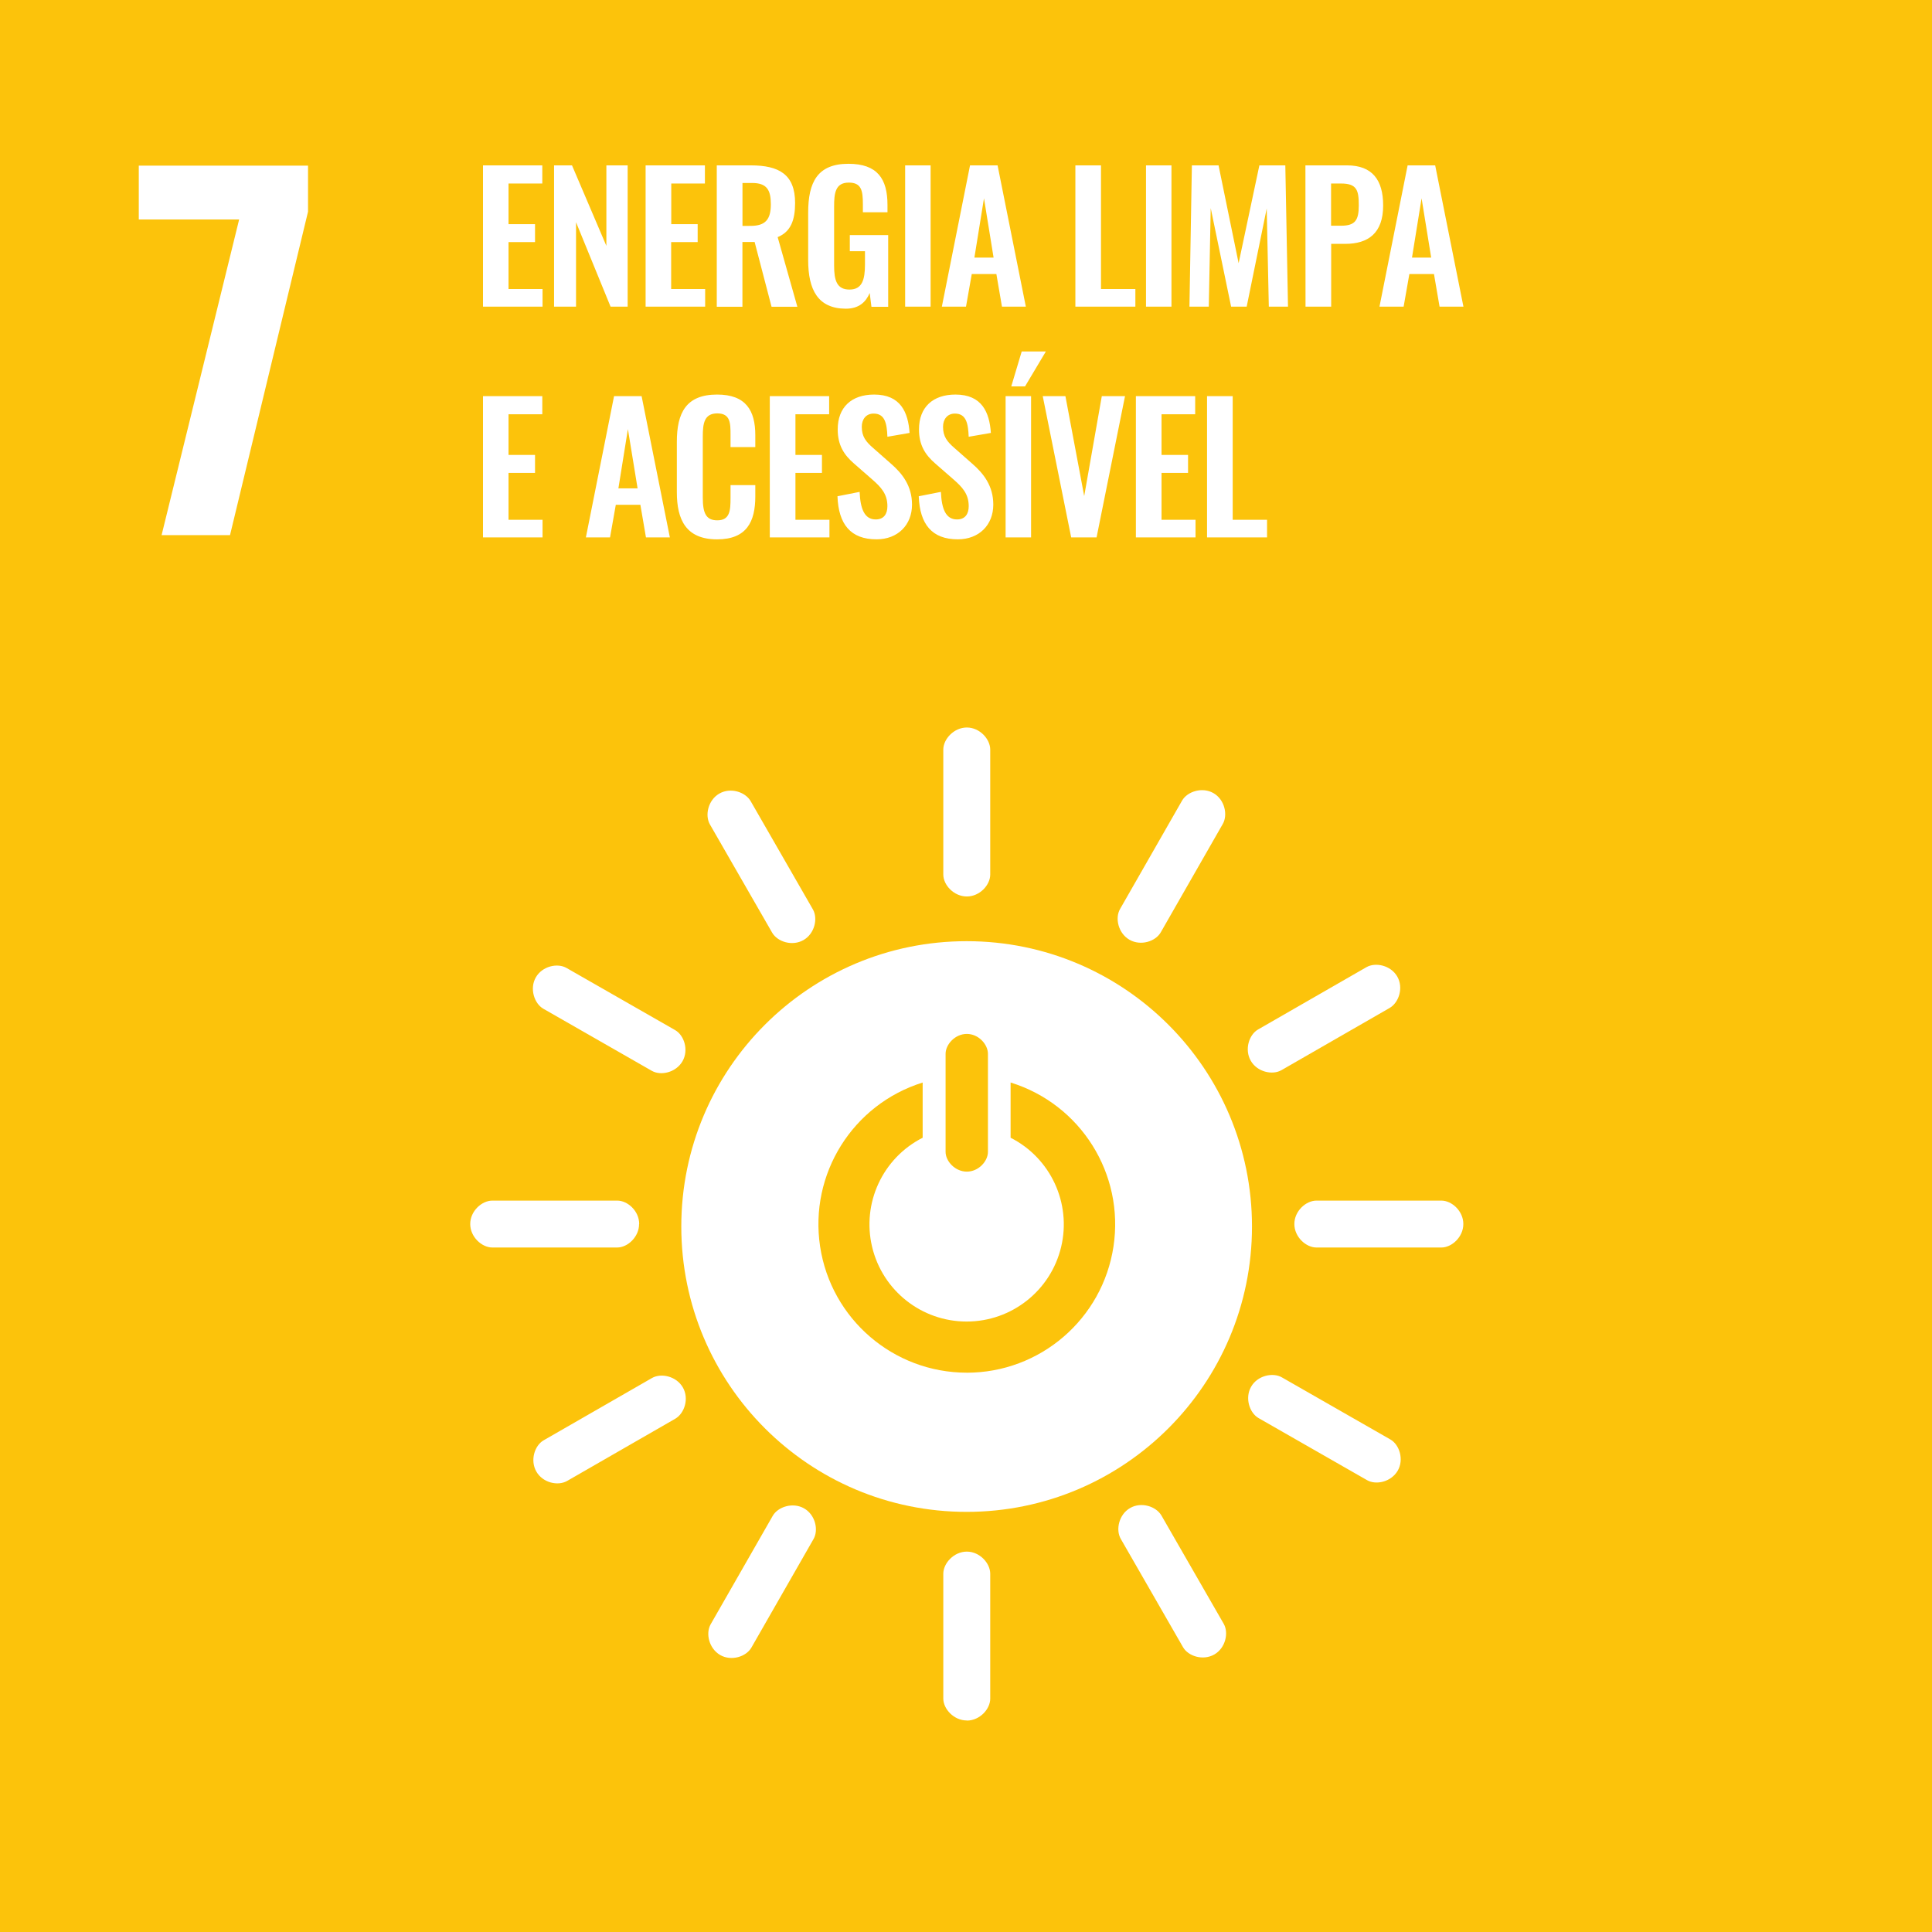
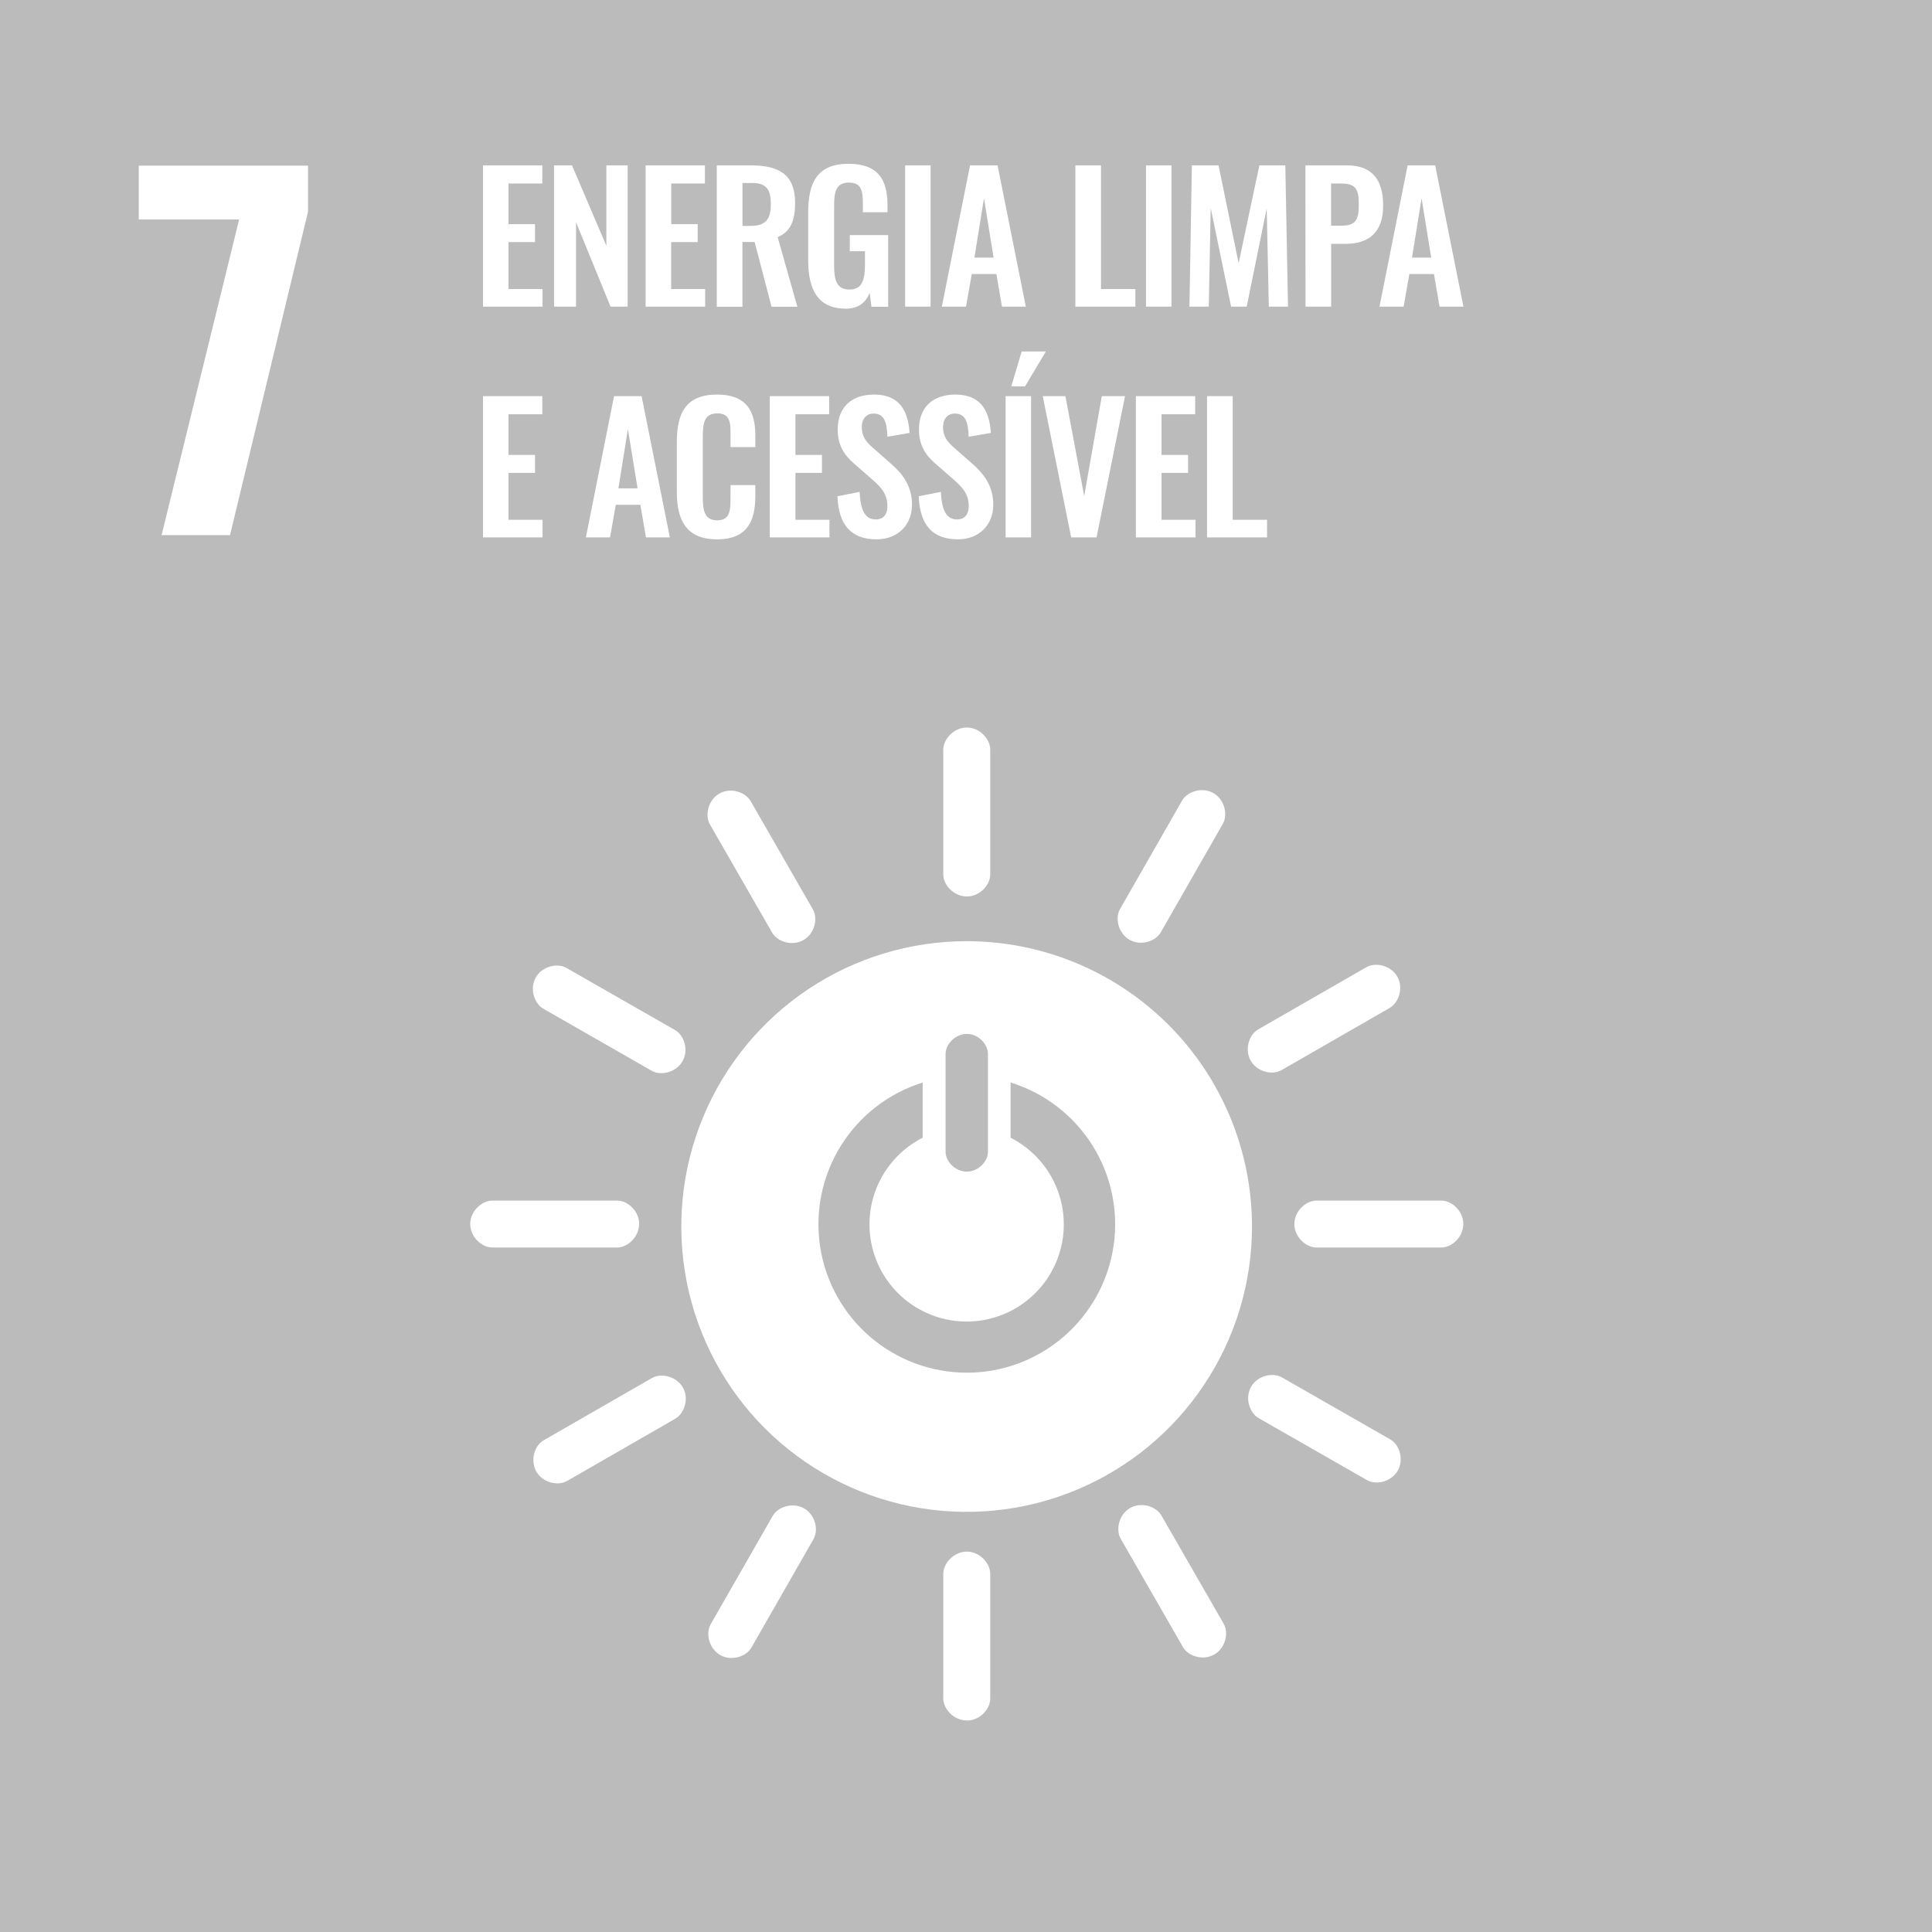
- <svg xmlns="http://www.w3.org/2000/svg" viewBox="0 0 720 720">
+ <svg xmlns="http://www.w3.org/2000/svg" width="720" height="720" viewBox="0 0 720 720" fill="none">
+   <g clip-path="url(#clip0_342_67)">
+     <path d="M-1.08 -1.08H721.08V721.08H-1.08V-1.08Z" fill="#BBBBBB" />
+     <path d="M89.12 81.79H51.72V61.73H114.79V78.9L85.72 199.43H60.22L89.12 81.79ZM180 61.63H202.1V68.39H189.51V83.53H199.39V90.23H189.51V107.71H202.19V114.28H180V61.63ZM206.48 61.63H213.17L225.98 91.63V61.63H233.91V114.28H227.54L214.67 82.82V114.28H206.48V61.63ZM240.6 61.63H262.7V68.39H250.16V83.53H260V90.23H250.12V107.71H262.79V114.28H240.6V61.63ZM267.12 61.63H279.8C290.33 61.63 296.31 65.01 296.31 75.63C296.31 81.94 294.75 86.36 289.81 88.37L297.15 114.31H287.53L281.23 90.19H276.68V114.31H267.12V61.63ZM279.73 84.18C285.26 84.18 287.27 81.78 287.27 76.12C287.27 70.79 285.78 68.19 280.27 68.19H276.7V84.19L279.73 84.18ZM301.18 96.92V79.24C301.18 67.93 304.63 61.04 316.18 61.04C326.97 61.04 330.74 66.63 330.74 76.38V79.11H321.57V76.11C321.57 71.04 321.05 68.05 316.31 68.05C311.24 68.05 310.85 72.15 310.85 76.96V99C310.85 104.46 311.85 107.91 316.57 107.91C321.29 107.91 322.35 104.27 322.35 98.55V93.61H316.7V87.61H331V114.33H324.76L324.11 109.19C322.68 112.57 320.11 115.04 315.2 115.04C304.82 115 301.18 108 301.18 96.92ZM337.32 61.63H346.81V114.28H337.32V61.63ZM361.5 61.63H371.77L382.3 114.28H373.4L371.32 102.12H362.15L360 114.28H351L361.5 61.63ZM370.28 96L366.7 73.9L363.13 96H370.28ZM400.76 61.63H410.31V107.71H423.12V114.28H400.76V61.63ZM427.08 61.63H436.57V114.28H427.08V61.63ZM444.18 61.63H454.12L461.6 98.09L469.33 61.63H479L480 114.28H472.85L472.07 77.68L464.6 114.28H458.8L451.2 77.55L450.48 114.28H443.27L444.18 61.63ZM486.49 61.63H502C511.43 61.63 515.46 67.09 515.46 76.58C515.46 86.91 509.87 90.88 501.35 90.88H496.09V114.28H486.53L486.49 61.63ZM499.75 84.12C505.02 84.12 506.38 82.12 506.38 76.51C506.38 70.9 505.67 68.39 499.75 68.39H496.05V84.12H499.75ZM524.58 61.63H534.85L545.38 114.28H536.48L534.4 102.12H525.23L523.09 114.28H514.09L524.58 61.63ZM533.36 96L529.78 73.9L526.21 96H533.36ZM180 147.63H202.1V154.39H189.51V169.53H199.39V176.23H189.51V193.71H202.19V200.28H180V147.63ZM228.84 147.63H239.11L249.64 200.28H240.73L238.65 188.12H229.49L227.34 200.28H218.34L228.84 147.63ZM237.61 182L234 159.91L230.46 182H237.61ZM252.24 183.44V164.66C252.24 153.87 255.68 147.04 267.24 147.04C278.03 147.04 281.48 153.04 281.48 162.19V166.61H272.25V162.06C272.25 157.64 272.18 154.06 267.31 154.06C262.44 154.06 261.91 157.83 261.91 162.64V185.46C261.91 191.18 263.08 193.91 267.31 193.91C272.05 193.91 272.25 190.2 272.25 185.52V180.78H281.48V185C281.48 194.3 278.36 201 267.24 201C255.68 201 252.24 193.71 252.24 183.44ZM286.88 147.63H309V154.39H296.44V169.53H306.32V176.23H296.44V193.71H309.11V200.28H286.88V147.63ZM312.1 184.94L320.36 183.31C320.62 189.55 322.11 193.58 326.36 193.58C329.41 193.58 330.71 191.5 330.71 188.64C330.71 184.09 328.37 181.56 324.93 178.57L318.3 172.78C314.53 169.53 312.19 165.89 312.19 160.04C312.19 151.72 317.39 147.04 325.77 147.04C335.65 147.04 338.45 153.67 338.97 161.34L330.71 162.77C330.52 157.83 329.8 154.13 325.58 154.13C322.72 154.13 321.16 156.27 321.16 159.07C321.16 162.64 322.65 164.59 325.45 167L332.01 172.78C336.3 176.49 339.88 181.1 339.88 188.06C339.88 195.66 334.55 200.99 326.68 200.99C317 201 312.49 195.4 312.1 184.94ZM342.39 184.94L350.65 183.31C350.91 189.55 352.4 193.58 356.65 193.58C359.71 193.58 361.01 191.5 361.01 188.64C361.01 184.09 358.67 181.56 355.23 178.57L348.59 172.78C344.82 169.53 342.48 165.89 342.48 160.04C342.48 151.72 347.68 147.04 356.07 147.04C365.95 147.04 368.75 153.67 369.27 161.34L361 162.77C360.81 157.83 360.09 154.13 355.87 154.13C353.01 154.13 351.44 156.27 351.44 159.07C351.44 162.64 352.94 164.59 355.74 167L362.3 172.78C366.59 176.49 370.17 181.1 370.17 188.06C370.17 195.66 364.84 200.99 356.97 200.99C347.33 201 342.78 195.4 342.39 184.94ZM374.76 147.63H384.25V200.28H374.76V147.63ZM380.76 130.99H389.76L382 144H376.87L380.76 130.99ZM388.6 147.63H397.05L404.05 184.87L410.61 147.63H419.26L408.66 200.28H399.2L388.6 147.63ZM423.31 147.63H445.41V154.39H432.87V169.53H442.75V176.23H432.87V193.71H445.54V200.28H423.31V147.63ZM449.83 147.63H459.39V193.71H472.19V200.28H449.83V147.63ZM360.26 350.75C339.227 350.746 318.665 356.98 301.174 368.662C283.684 380.345 270.051 396.953 262 416.384C253.948 435.815 251.84 457.198 255.942 477.827C260.044 498.457 270.171 517.407 285.043 532.28C299.915 547.154 318.864 557.283 339.493 561.386C360.122 565.49 381.505 563.384 400.937 555.334C420.369 547.285 436.978 533.653 448.662 516.164C460.347 498.675 466.582 478.113 466.58 457.08C466.58 428.881 455.379 401.837 435.44 381.897C415.502 361.956 388.459 350.753 360.26 350.75ZM352.39 392.75C352.39 389.21 355.94 385.31 360.31 385.31C364.68 385.31 368.18 389.21 368.18 392.75V429.25C368.18 432.78 364.66 436.63 360.31 436.63C355.96 436.63 352.39 432.78 352.39 429.25V392.75ZM360.28 511.56C347.056 511.549 334.273 506.802 324.248 498.178C314.223 489.554 307.619 477.624 305.632 464.55C303.646 451.476 306.408 438.123 313.419 426.911C320.43 415.698 331.226 407.368 343.85 403.43V424C336.592 427.683 330.787 433.703 327.37 441.09C323.954 448.477 323.125 456.799 325.019 464.714C326.912 472.63 331.417 479.676 337.806 484.718C344.195 489.759 352.097 492.501 360.235 492.501C368.374 492.501 376.275 489.759 382.664 484.718C389.054 479.676 393.558 472.63 395.452 464.714C397.345 456.799 396.517 448.477 393.1 441.09C389.683 433.703 383.878 427.683 376.62 424V403.42C389.266 407.331 400.089 415.648 407.125 426.86C414.161 438.072 416.943 451.435 414.965 464.523C412.988 477.611 406.382 489.556 396.348 498.188C386.314 506.821 373.517 511.569 360.28 511.57M238.21 456.15C238.21 451.33 233.94 447.43 230.04 447.43H183.48C179.55 447.43 175.24 451.33 175.24 456.15C175.24 460.97 179.55 464.91 183.48 464.91H230C233.9 464.91 238.17 460.98 238.17 456.15M545.34 456.15C545.34 451.33 541.06 447.43 537.16 447.43H490.6C486.68 447.43 482.37 451.33 482.37 456.15C482.37 460.97 486.68 464.91 490.6 464.91H537.16C541.06 464.91 545.34 460.98 545.34 456.15Z" fill="white" />
+     <path d="M360.31 641.21C365.12 641.21 369.03 636.94 369.03 633.04V586.48C369.03 582.56 365.12 578.24 360.31 578.24C355.5 578.24 351.54 582.56 351.54 586.48V633C351.54 636.9 355.48 641.17 360.31 641.17M520.9 548.07C523.29 543.89 521.53 538.37 518.14 536.44L477.73 513.31C474.33 511.36 468.64 512.61 466.25 516.8C463.86 520.99 465.64 526.54 469.05 528.49L509.46 551.61C512.84 553.55 518.46 552.26 520.9 548.07ZM268.39 616.78C272.57 619.17 278.08 617.4 280.02 614.02L303.15 573.61C305.15 570.2 303.85 564.52 299.66 562.13C295.47 559.74 289.91 561.52 287.97 564.92L264.84 605.33C262.91 608.71 264.19 614.33 268.39 616.78ZM452.55 616.57C456.72 614.17 457.98 608.52 456.04 605.14L432.83 564.78C430.83 561.37 425.34 559.59 421.16 561.99C416.98 564.39 415.71 570.09 417.68 573.5L440.88 613.86C442.83 617.24 448.35 618.98 452.55 616.57ZM199.89 548.43C202.29 552.6 207.89 553.86 211.32 551.92L251.67 528.71C255.08 526.71 256.88 521.22 254.47 517.04C252.06 512.86 246.36 511.59 242.97 513.55L202.6 536.76C199.22 538.7 197.48 544.24 199.89 548.43ZM360.31 334.09C365.12 334.09 369.03 329.82 369.03 325.92V279.36C369.03 275.43 365.12 271.12 360.31 271.12C355.5 271.12 351.54 275.43 351.54 279.36V325.92C351.54 329.82 355.48 334.09 360.31 334.09ZM254.34 395.51C256.74 391.33 254.98 385.82 251.59 383.88L211.18 360.76C207.77 358.76 202.09 360.05 199.69 364.23C197.29 368.41 199.09 373.98 202.49 375.93L242.9 399.06C246.29 401 251.9 399.71 254.34 395.51ZM420.94 350.23C425.13 352.62 430.63 350.85 432.57 347.47L455.7 307.06C457.65 303.65 456.4 297.97 452.22 295.57C448.04 293.17 442.47 294.96 440.52 298.37L417.4 338.78C415.46 342.17 416.74 347.83 420.94 350.23ZM299.45 350.33C303.62 347.93 304.88 342.28 302.94 338.9L279.73 298.53C277.73 295.13 272.24 293.34 268.06 295.75C263.88 298.16 262.61 303.85 264.57 307.25L287.78 347.61C289.78 350.99 295.25 352.74 299.45 350.33ZM466.13 395.32C468.53 399.5 474.18 400.76 477.56 398.82L517.92 375.61C521.32 373.61 523.12 368.11 520.72 363.93C518.32 359.75 512.62 358.49 509.21 360.45L468.84 383.66C465.46 385.6 463.72 391.14 466.13 395.32Z" fill="white" />
+   </g>
  <defs>
-     <style>.cls-2{fill:#fff}</style>
+     <clipPath id="clip0_342_67">
+       <rect width="720" height="720" fill="white" />
+     </clipPath>
  </defs>
-   <path fill="#fcc30b" d="M-1.08-1.08h722.16v722.16H-1.08z" id="goal_background" data-name="goal background" />
-   <g id="ENG_text_graphics" data-name="ENG text &amp; graphics">
-     <path class="cls-2" d="M89.12 81.79h-37.4V61.73h63.07V78.9L85.72 199.43h-25.5zM180 61.63h22.1v6.76h-12.59v15.14h9.88v6.7h-9.88v17.48h12.68v6.57H180zM206.48 61.63h6.69l12.81 30v-30h7.93v52.65h-6.37l-12.87-31.46v31.46h-8.19zM240.6 61.63h22.1v6.76h-12.54v15.14H260v6.7h-9.88v17.48h12.67v6.57H240.6zM267.12 61.63h12.68c10.53 0 16.51 3.38 16.51 14 0 6.31-1.56 10.73-6.5 12.74l7.34 25.94h-9.62l-6.3-24.12h-4.55v24.12h-9.56zm12.61 22.55c5.53 0 7.54-2.4 7.54-8.06 0-5.33-1.49-7.93-7-7.93h-3.57v16zM301.18 96.92V79.24c0-11.31 3.45-18.2 15-18.2 10.79 0 14.56 5.59 14.56 15.34v2.73h-9.17v-3c0-5.07-.52-8.06-5.26-8.06-5.07 0-5.46 4.1-5.46 8.91V99c0 5.46 1 8.91 5.72 8.91s5.78-3.64 5.78-9.36v-4.94h-5.65v-6H331v26.72h-6.24l-.65-5.14c-1.43 3.38-4 5.85-8.91 5.85-10.38-.04-14.02-7.04-14.02-18.12zM337.32 61.63h9.49v52.65h-9.49zM361.5 61.63h10.27l10.53 52.65h-8.9l-2.08-12.16h-9.17L360 114.28h-9zM370.28 96l-3.58-22.1-3.57 22.1zM400.76 61.63h9.55v46.08h12.81v6.57h-22.36zM427.08 61.63h9.49v52.65h-9.49zM444.18 61.63h9.94l7.48 36.46 7.73-36.46H479l1 52.65h-7.15l-.78-36.6-7.47 36.6h-5.8l-7.6-36.73-.72 36.73h-7.21zM486.49 61.63H502c9.43 0 13.46 5.46 13.46 14.95 0 10.33-5.59 14.3-14.11 14.3h-5.26v23.4h-9.56zm13.26 22.49c5.27 0 6.63-2 6.63-7.61s-.71-8.12-6.63-8.12h-3.7v15.73zM524.58 61.63h10.27l10.53 52.65h-8.9l-2.08-12.16h-9.17l-2.14 12.16h-9zM533.36 96l-3.58-22.1-3.57 22.1zM180 147.63h22.1v6.76h-12.59v15.14h9.88v6.7h-9.88v17.48h12.68v6.57H180zM228.84 147.63h10.27l10.53 52.65h-8.91l-2.08-12.16h-9.16l-2.15 12.16h-9zm8.77 34.37L234 159.91 230.46 182zM252.24 183.44v-18.78c0-10.79 3.44-17.62 15-17.62 10.79 0 14.24 6 14.24 15.15v4.42h-9.23v-4.55c0-4.42-.07-8-4.94-8s-5.4 3.77-5.4 8.58v22.82c0 5.72 1.17 8.45 5.4 8.45 4.74 0 4.94-3.71 4.94-8.39v-4.74h9.23V185c0 9.3-3.12 16-14.24 16-11.56 0-15-7.29-15-17.56zM286.88 147.63H309v6.76h-12.56v15.14h9.88v6.7h-9.88v17.48h12.67v6.57h-22.23zM312.1 184.94l8.26-1.63c.26 6.24 1.75 10.27 6 10.27 3.05 0 4.35-2.08 4.35-4.94 0-4.55-2.34-7.08-5.78-10.07l-6.63-5.79c-3.77-3.25-6.11-6.89-6.11-12.74 0-8.32 5.2-13 13.58-13 9.88 0 12.68 6.63 13.2 14.3l-8.26 1.43c-.19-4.94-.91-8.64-5.13-8.64-2.86 0-4.42 2.14-4.42 4.94 0 3.57 1.49 5.52 4.29 7.93l6.56 5.78c4.29 3.71 7.87 8.32 7.87 15.28 0 7.6-5.33 12.93-13.2 12.93-9.68.01-14.19-5.59-14.58-16.05zM342.39 184.94l8.26-1.63c.26 6.24 1.75 10.27 6 10.27 3.06 0 4.36-2.08 4.36-4.94 0-4.55-2.34-7.08-5.78-10.07l-6.64-5.79c-3.77-3.25-6.11-6.89-6.11-12.74 0-8.32 5.2-13 13.59-13 9.88 0 12.68 6.63 13.2 14.3l-8.27 1.43c-.19-4.94-.91-8.64-5.13-8.64-2.86 0-4.43 2.14-4.43 4.94 0 3.57 1.5 5.52 4.3 7.93l6.56 5.78c4.29 3.71 7.87 8.32 7.87 15.28 0 7.6-5.33 12.93-13.2 12.93-9.64.01-14.19-5.59-14.58-16.05zM374.76 147.63h9.49v52.65h-9.49zm6-16.64h9L382 144h-5.13zM388.6 147.63h8.45l7 37.24 6.56-37.24h8.65l-10.6 52.65h-9.46zM423.31 147.63h22.1v6.76h-12.54v15.14h9.88v6.7h-9.88v17.48h12.67v6.57h-22.23zM449.83 147.63h9.56v46.08h12.8v6.57h-22.36zM360.26 350.75a106.34 106.34 0 10106.32 106.33 106.33 106.33 0 00-106.32-106.33m-7.87 42c0-3.54 3.55-7.44 7.92-7.44s7.87 3.9 7.87 7.44v36.5c0 3.53-3.52 7.38-7.87 7.38s-7.92-3.85-7.92-7.38zm7.89 118.81a55.32 55.32 0 01-16.43-108.13V424a36.21 36.21 0 1032.77 0v-20.58a55.31 55.31 0 01-16.34 108.15M238.21 456.15c0-4.82-4.27-8.72-8.17-8.72h-46.56c-3.93 0-8.24 3.9-8.24 8.72s4.31 8.76 8.24 8.76H230c3.9 0 8.17-3.93 8.17-8.76M545.34 456.15c0-4.82-4.28-8.72-8.18-8.72H490.6c-3.92 0-8.23 3.9-8.23 8.72s4.31 8.76 8.23 8.76h46.56c3.9 0 8.18-3.93 8.18-8.76" />
-     <path class="cls-2" d="M360.31 641.21c4.81 0 8.72-4.27 8.72-8.17v-46.56c0-3.92-3.91-8.24-8.72-8.24s-8.77 4.32-8.77 8.24V633c0 3.9 3.94 8.17 8.77 8.17M520.9 548.07c2.39-4.18.63-9.7-2.76-11.63l-40.41-23.13c-3.4-1.95-9.09-.7-11.48 3.49s-.61 9.74 2.8 11.69l40.41 23.12c3.38 1.94 9 .65 11.44-3.54M268.39 616.78c4.18 2.39 9.69.62 11.63-2.76l23.13-40.41c2-3.41.7-9.09-3.49-11.48s-9.75-.61-11.69 2.79l-23.13 40.41c-1.93 3.38-.65 9 3.55 11.45M452.55 616.57c4.17-2.4 5.43-8.05 3.49-11.43l-23.21-40.36c-2-3.41-7.49-5.19-11.67-2.79s-5.45 8.1-3.48 11.51l23.2 40.36c1.95 3.38 7.47 5.12 11.67 2.71M199.89 548.43c2.4 4.17 8 5.43 11.43 3.49l40.35-23.21c3.41-2 5.21-7.49 2.8-11.67s-8.11-5.45-11.5-3.49l-40.37 23.21c-3.38 1.94-5.12 7.48-2.71 11.67M360.31 334.09c4.81 0 8.72-4.27 8.72-8.17v-46.56c0-3.93-3.91-8.24-8.72-8.24s-8.77 4.31-8.77 8.24v46.56c0 3.9 3.94 8.17 8.77 8.17M254.34 395.51c2.4-4.18.64-9.69-2.75-11.63l-40.41-23.12c-3.41-2-9.09-.71-11.49 3.47s-.6 9.75 2.8 11.7l40.41 23.13c3.39 1.94 9 .65 11.44-3.55M420.94 350.23c4.19 2.39 9.69.62 11.63-2.76l23.13-40.41c1.95-3.41.7-9.09-3.48-11.49s-9.75-.61-11.7 2.8l-23.12 40.41c-1.94 3.39-.66 9.05 3.54 11.45M299.45 350.33c4.17-2.4 5.43-8.05 3.49-11.43l-23.21-40.37c-2-3.4-7.49-5.19-11.67-2.78s-5.45 8.1-3.49 11.5l23.21 40.36c2 3.38 7.47 5.13 11.67 2.72M466.13 395.32c2.4 4.18 8.05 5.44 11.43 3.5l40.36-23.21c3.4-2 5.2-7.5 2.8-11.68s-8.1-5.44-11.51-3.48l-40.37 23.21c-3.38 1.94-5.12 7.48-2.71 11.66" />
-   </g>
</svg>
